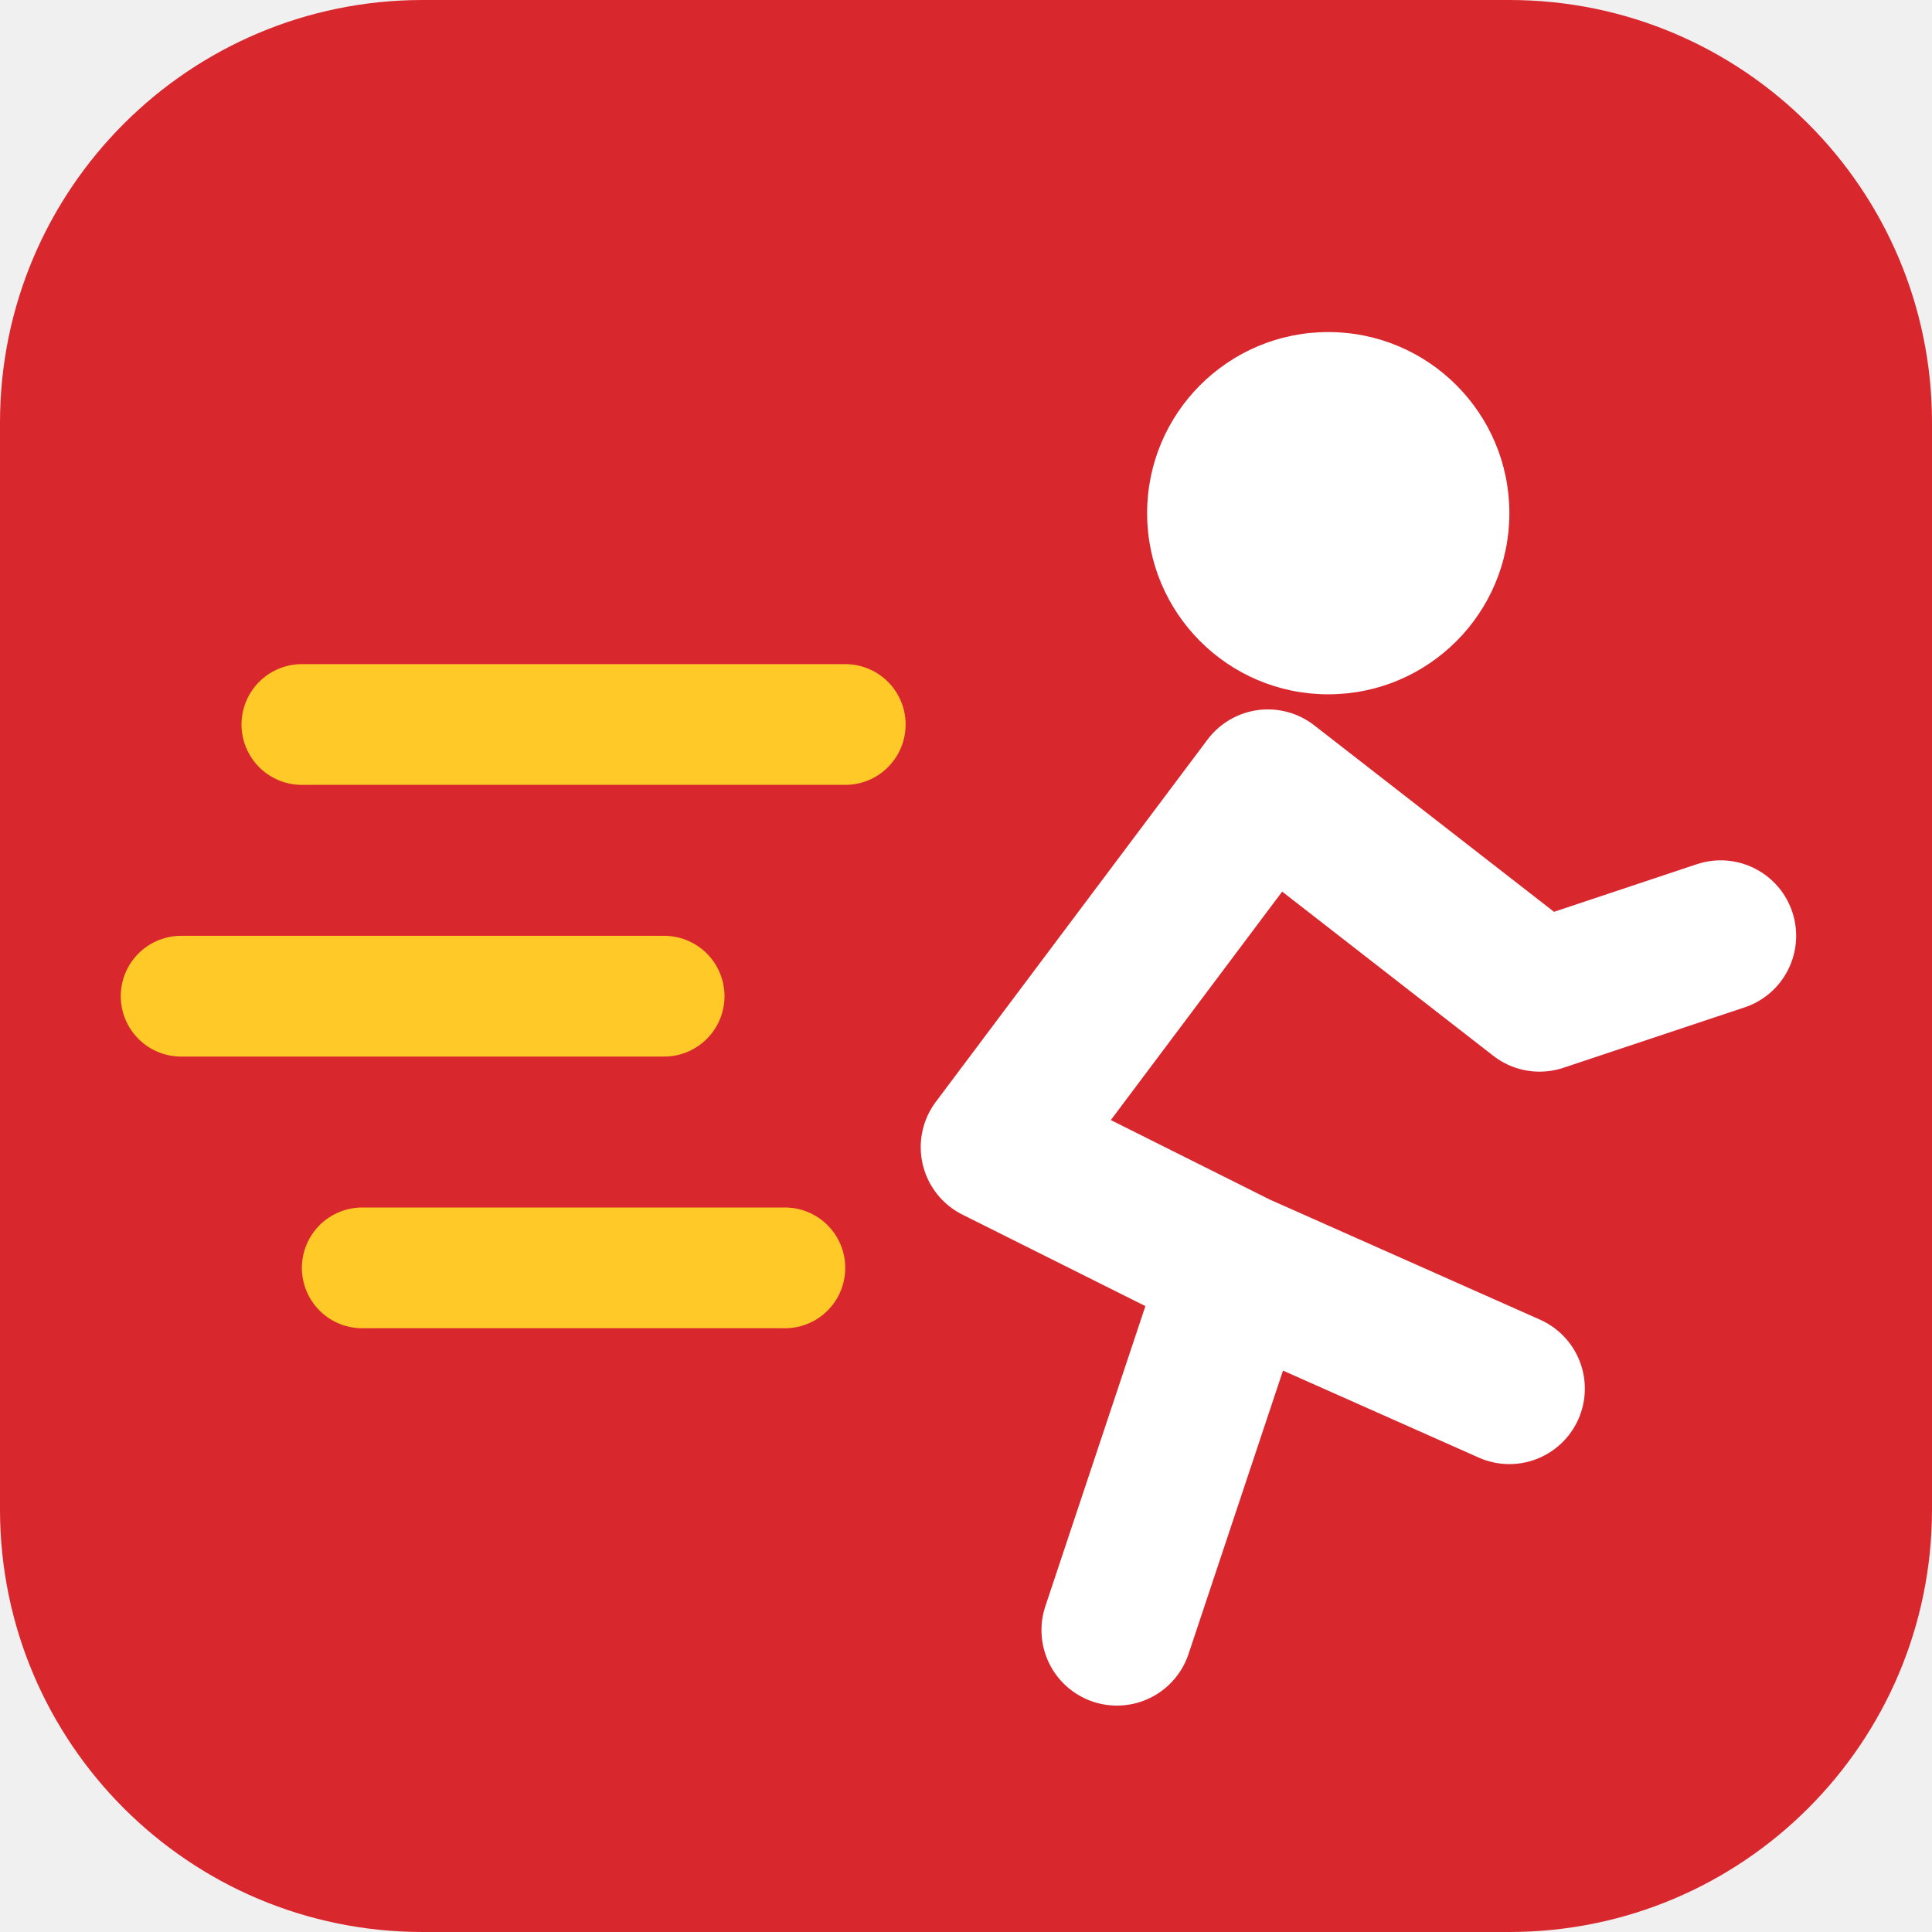
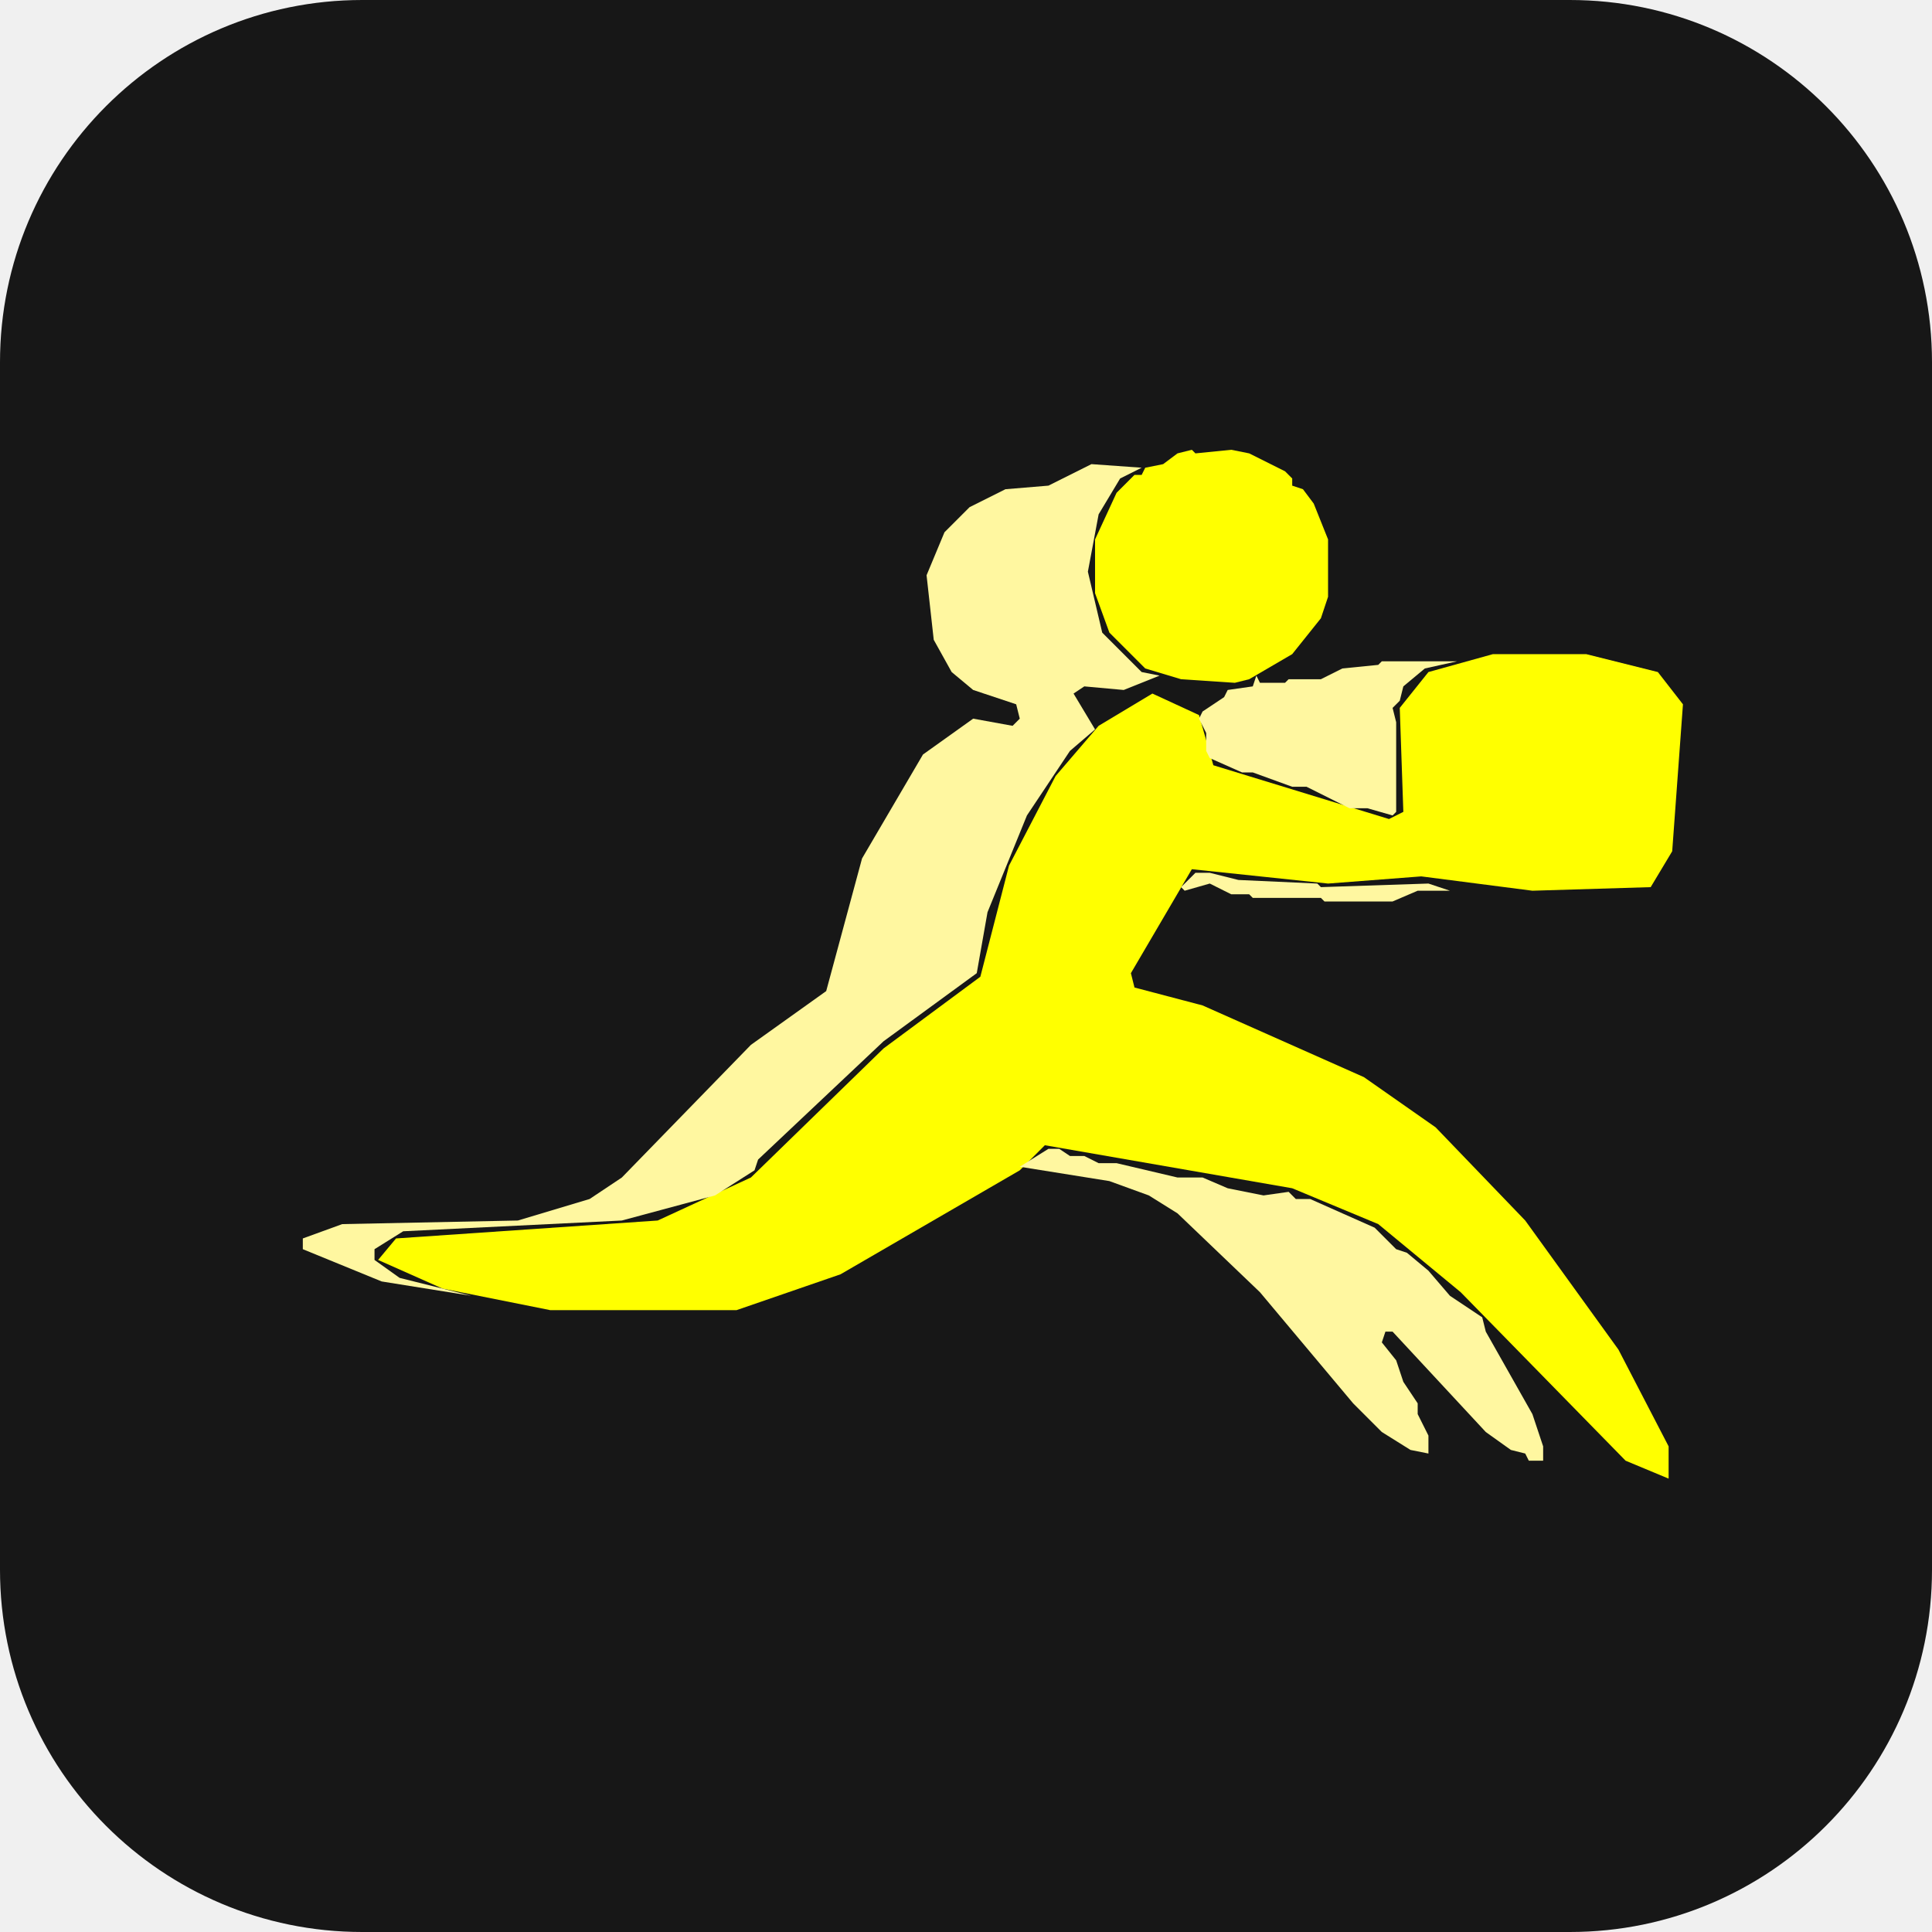
- <svg xmlns="http://www.w3.org/2000/svg" viewBox="0 0 64 64" role="img" aria-label="UseMe">
-   <rect width="64" height="64" rx="14" fill="#D9272E" />
-   <path d="M10 24h18M6 33h16M12 42h14" stroke="#FFC928" stroke-width="4" stroke-linecap="round" />
-   <circle cx="44" cy="17" r="6" fill="#fff" />
-   <path d="M42 26l-9 12 8 4-4 12M42 26l9 7 6-2M41 42l9 4" stroke="#fff" stroke-width="5" stroke-linecap="round" stroke-linejoin="round" fill="none" />
+ <svg xmlns="http://www.w3.org/2000/svg" viewBox="0 0 512 512">
+   <rect width="512" height="512" rx="96" fill="#171717" />
+   <g transform="translate(256 256) scale(0.95) translate(-596 -405)">
+     <path d="M 796 332 L 789 323 L 769 318 L 743 318 L 725 323 L 717 333 L 718 362 L 714 364 L 665 349 L 661 335 L 648 329 L 633 338 L 621 352 L 608 377 L 600 408 L 573 428 L 536 464 L 510 476 L 437 481 L 432 487 L 450 495 L 480 501 L 532 501 L 561 491 L 611 462 L 618 455 L 687 467 L 711 477 L 734 496 L 780 543 L 792 548 L 792 539 L 778 512 L 752 476 L 727 450 L 707 436 L 662 416 L 643 411 L 642 407 L 659 378 L 697 382 L 723 380 L 754 384 L 787 383 L 793 373 Z" fill="#FFFF00" fill-rule="evenodd" />
+     <path d="M 659 261 L 655 262 L 651 265 L 646 266 L 645 268 L 643 268 L 638 273 L 632 286 L 632 301 L 636 312 L 646 322 L 656 325 L 671 326 L 675 325 L 687 318 L 695 308 L 697 302 L 697 286 L 693 276 L 690 272 L 687 271 L 687 269 L 685 267 L 675 262 L 670 261 L 660 262 Z" fill="#FFFF00" fill-rule="evenodd" />
+     <path d="M 611 461 L 636 465 L 647 469 L 655 474 L 678 496 L 704 527 L 712 535 L 720 540 L 725 541 L 725 536 L 722 530 L 722 527 L 718 521 L 716 515 L 712 510 L 713 507 L 715 507 L 741 535 L 748 540 L 752 541 L 753 543 L 757 543 L 757 539 L 754 530 L 741 507 L 740 503 L 731 497 L 725 490 L 719 485 L 716 484 L 710 478 L 692 470 L 688 470 L 686 468 L 679 469 L 669 467 L 662 464 L 655 464 L 638 460 L 633 460 L 629 458 L 625 458 L 622 456 L 619 456 Z" fill="#FFF7A0" fill-rule="evenodd" />
+     <path d="M 656 383 L 657 384 L 664 382 L 670 385 L 675 385 L 676 386 L 695 386 L 696 387 L 715 387 L 722 384 L 746 384 L 731 384 L 725 382 L 695 383 L 694 382 L 672 381 L 664 379 L 660 379 Z" fill="#FFF7A0" fill-rule="evenodd" />
+     <path d="M 733 320 L 712 320 L 711 321 L 701 322 L 695 325 L 686 325 L 685 326 L 678 326 L 677 324 L 676 327 L 669 328 L 668 330 L 662 334 L 661 336 L 663 340 L 663 345 L 664 347 L 673 351 L 676 351 L 687 355 L 691 355 L 703 361 L 708 361 L 715 363 L 716 362 L 716 337 L 715 333 L 717 331 L 718 327 L 724 322 Z" fill="#FFF7A0" fill-rule="evenodd" />
+     <path d="M 645 266 L 631 265 L 619 271 L 607 272 L 597 277 L 590 284 L 585 296 L 587 314 L 592 323 L 598 328 L 610 332 L 611 336 L 609 338 L 598 336 L 584 346 L 567 375 L 557 412 L 536 427 L 500 464 L 491 470 L 471 476 L 422 477 L 411 481 L 411 484 L 433 493 L 458 497 L 438 492 L 431 487 L 431 484 L 439 479 L 500 476 L 526 469 L 537 462 L 538 459 L 573 426 L 599 407 L 602 390 L 613 363 L 625 345 L 632 339 L 626 329 L 629 327 L 640 328 L 650 324 L 645 323 L 634 312 L 630 295 L 633 279 L 639 269 Z" fill="#FFF7A0" fill-rule="evenodd" />
+   </g>
</svg>
